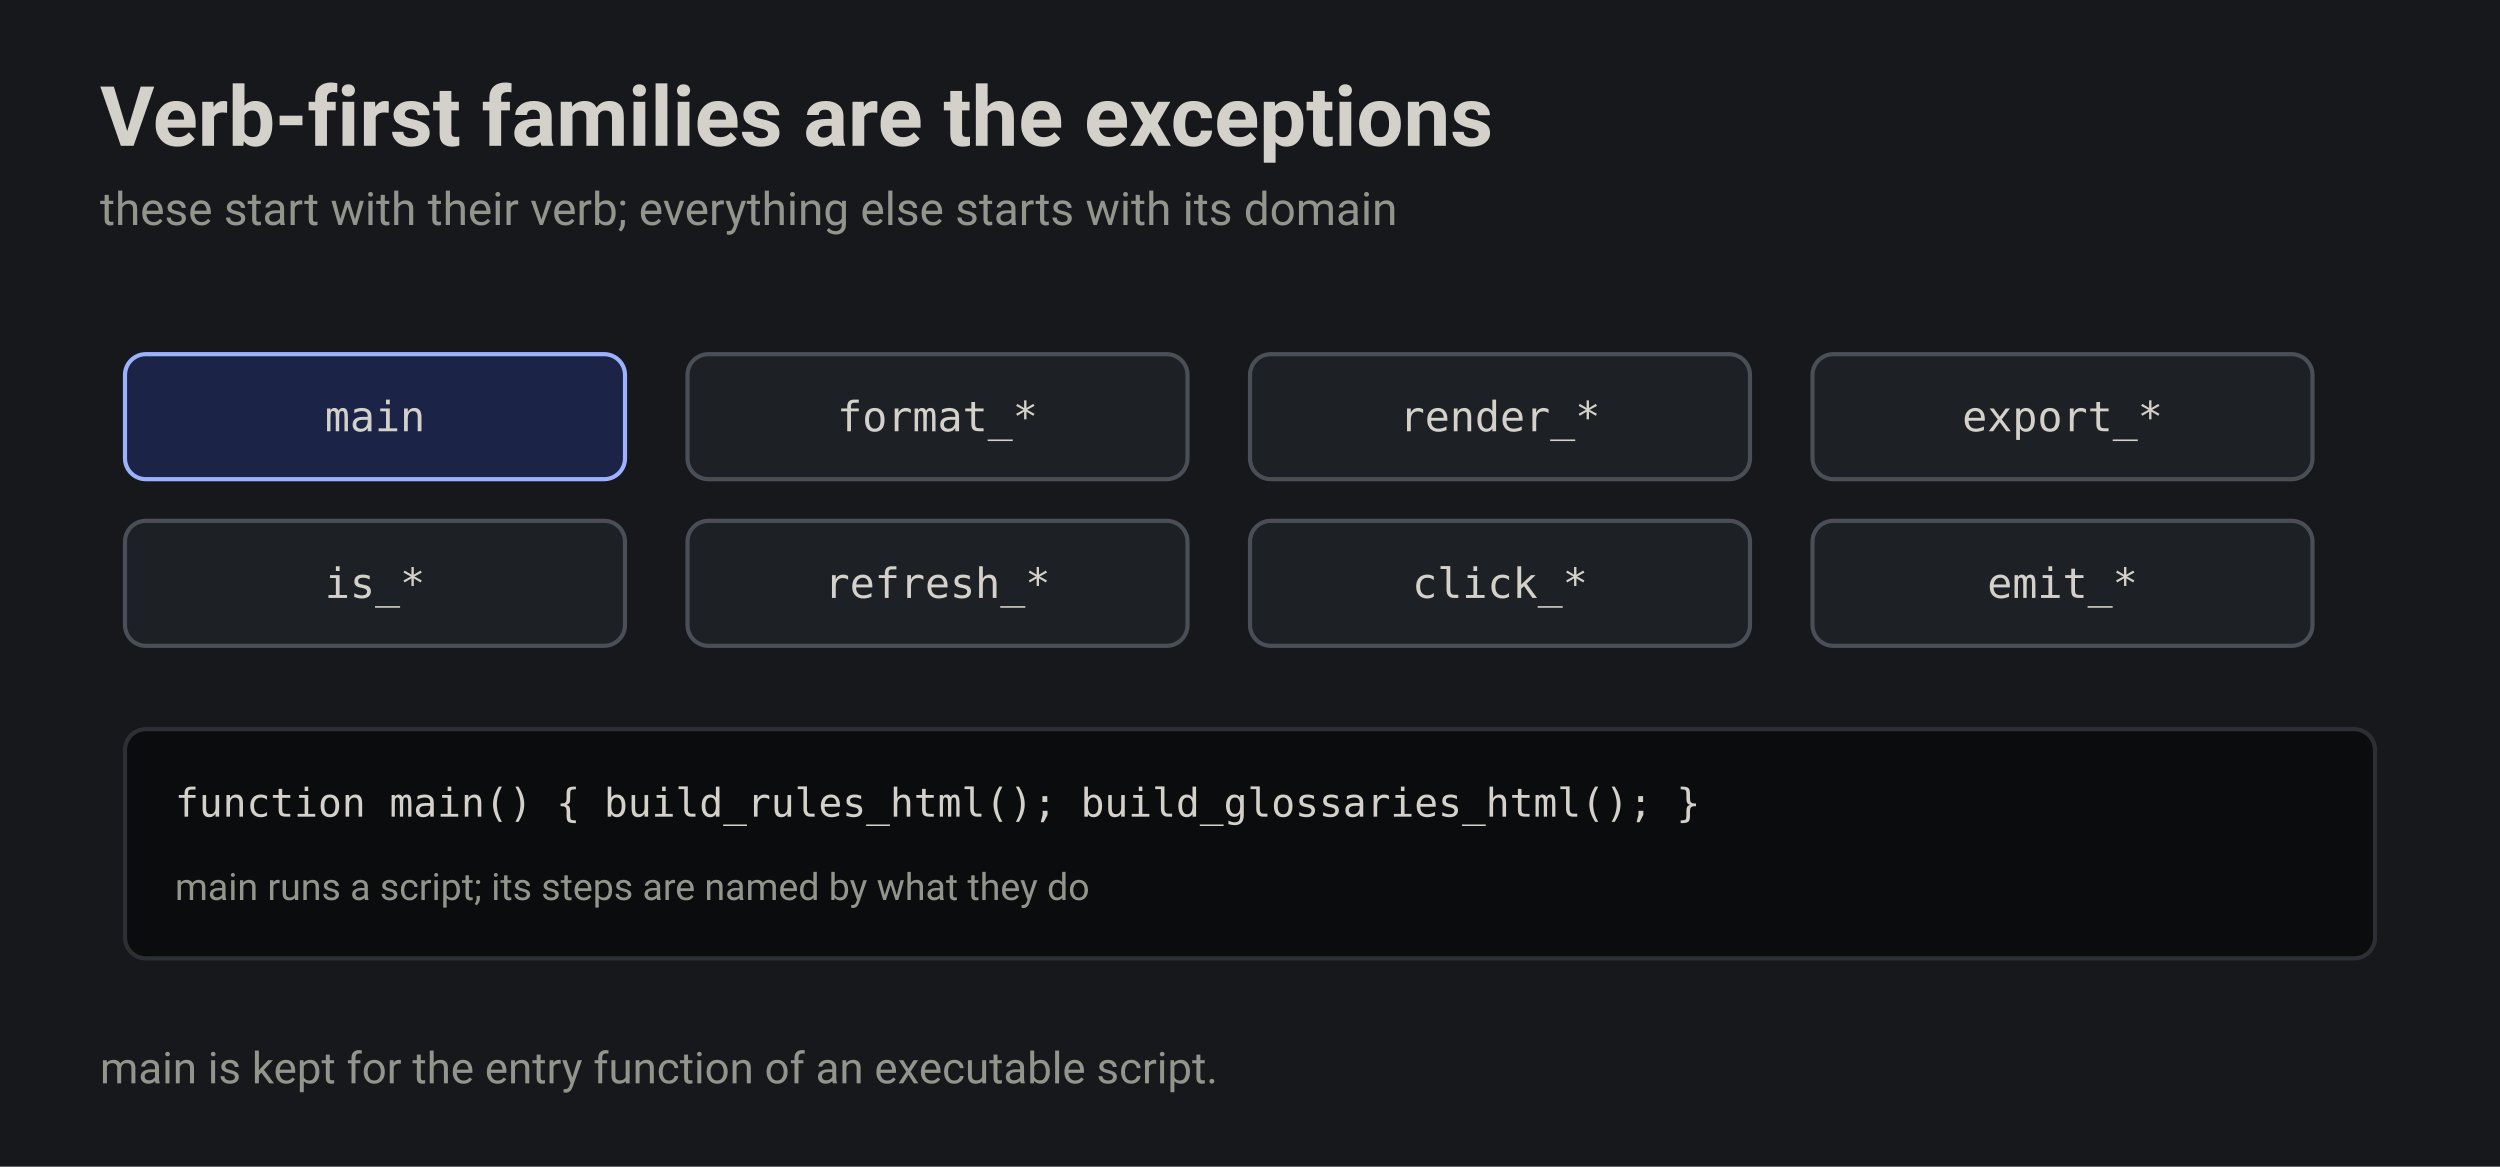
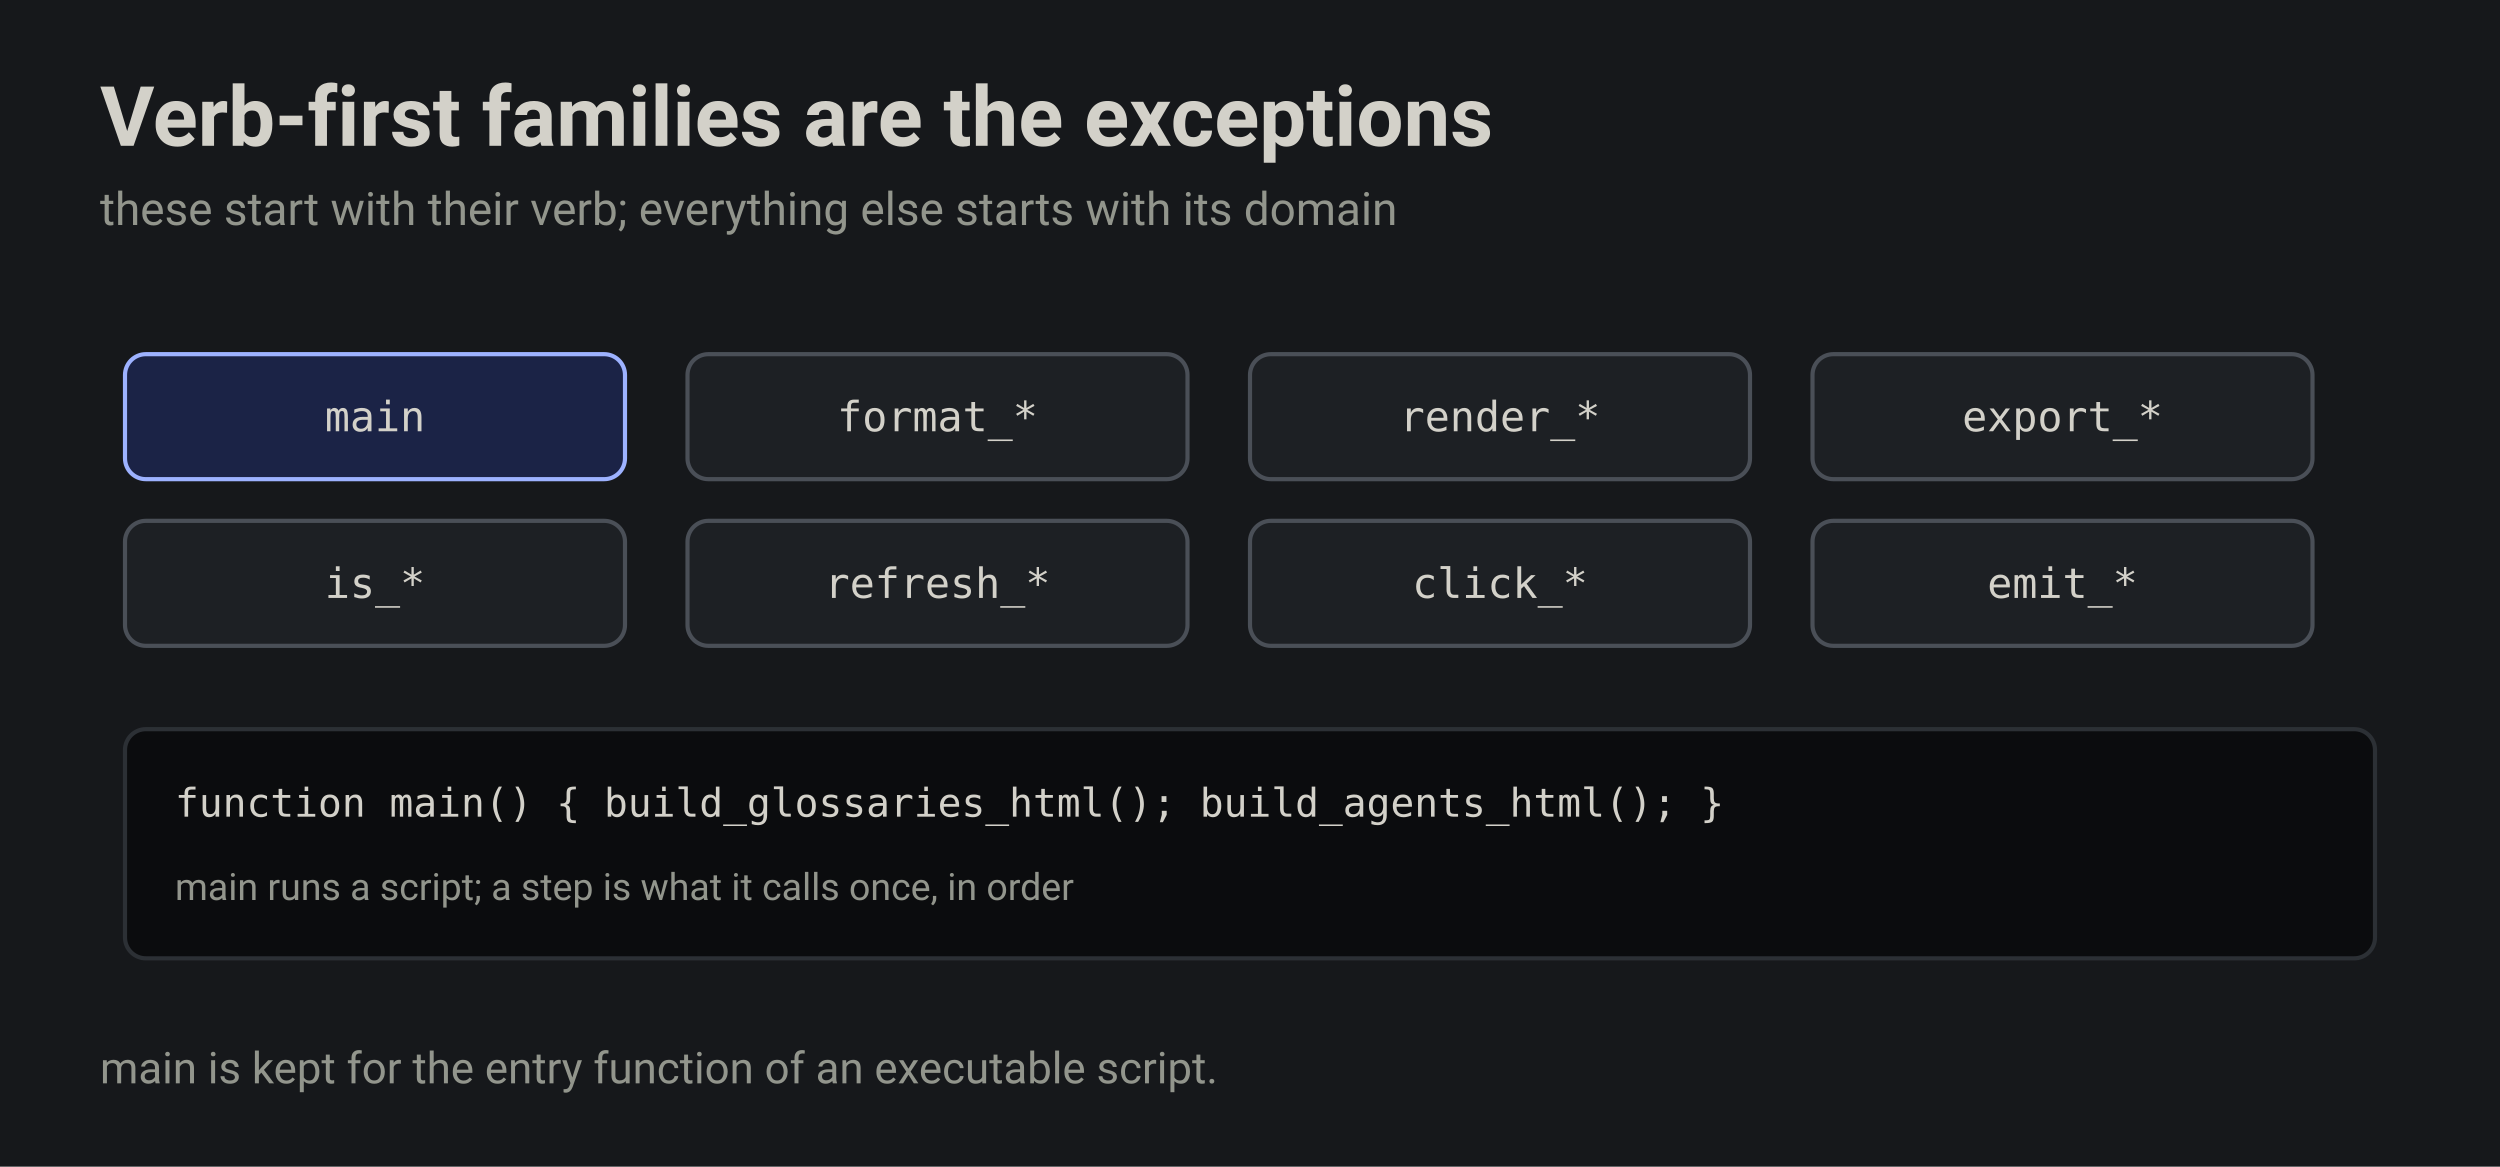
<svg xmlns="http://www.w3.org/2000/svg" width="1200" height="560" viewBox="0 0 1200 560" font-family="system-ui, -apple-system, 'Segoe UI', Roboto, sans-serif">
  <rect width="1200" height="560" fill="#16181b" />
  <defs>
    <marker id="arrow" viewBox="0 0 12 12" refX="8" refY="6" markerUnits="userSpaceOnUse" markerWidth="16" markerHeight="16" orient="auto-start-reverse">
      <path d="M2 2.5 L11 6 L2 9.5 L4 6 z" fill="#9db2ff" stroke-linejoin="round" />
    </marker>
  </defs>
  <text x="48" y="70" fill="#d3d1c9" font-size="40" font-weight="700">Verb-first families are the exceptions</text>
  <text x="48" y="108" fill="#92958c" font-size="22">these start with their verb; everything else starts with its domain</text>
  <rect x="60" y="170" width="240" height="60" rx="10" fill="#1b2346" stroke="#9db2ff" stroke-width="2" />
  <text x="180.0" y="207.0" fill="#d3d1c9" font-size="20" font-family="ui-monospace, 'JetBrains Mono', Menlo, monospace" text-anchor="middle">main</text>
  <rect x="330" y="170" width="240" height="60" rx="10" fill="#1d2024" stroke="#4a4f57" stroke-width="2" />
  <text x="450.0" y="207.0" fill="#d3d1c9" font-size="20" font-family="ui-monospace, 'JetBrains Mono', Menlo, monospace" text-anchor="middle">format_*</text>
  <rect x="600" y="170" width="240" height="60" rx="10" fill="#1d2024" stroke="#4a4f57" stroke-width="2" />
  <text x="720.0" y="207.0" fill="#d3d1c9" font-size="20" font-family="ui-monospace, 'JetBrains Mono', Menlo, monospace" text-anchor="middle">render_*</text>
  <rect x="870" y="170" width="240" height="60" rx="10" fill="#1d2024" stroke="#4a4f57" stroke-width="2" />
  <text x="990.0" y="207.0" fill="#d3d1c9" font-size="20" font-family="ui-monospace, 'JetBrains Mono', Menlo, monospace" text-anchor="middle">export_*</text>
  <rect x="60" y="250" width="240" height="60" rx="10" fill="#1d2024" stroke="#4a4f57" stroke-width="2" />
  <text x="180.0" y="287.0" fill="#d3d1c9" font-size="20" font-family="ui-monospace, 'JetBrains Mono', Menlo, monospace" text-anchor="middle">is_*</text>
  <rect x="330" y="250" width="240" height="60" rx="10" fill="#1d2024" stroke="#4a4f57" stroke-width="2" />
  <text x="450.0" y="287.0" fill="#d3d1c9" font-size="20" font-family="ui-monospace, 'JetBrains Mono', Menlo, monospace" text-anchor="middle">refresh_*</text>
  <rect x="600" y="250" width="240" height="60" rx="10" fill="#1d2024" stroke="#4a4f57" stroke-width="2" />
  <text x="720.0" y="287.0" fill="#d3d1c9" font-size="20" font-family="ui-monospace, 'JetBrains Mono', Menlo, monospace" text-anchor="middle">click_*</text>
  <rect x="870" y="250" width="240" height="60" rx="10" fill="#1d2024" stroke="#4a4f57" stroke-width="2" />
  <text x="990.0" y="287.0" fill="#d3d1c9" font-size="20" font-family="ui-monospace, 'JetBrains Mono', Menlo, monospace" text-anchor="middle">emit_*</text>
  <rect x="60" y="350" width="1080" height="110" rx="10" fill="#0b0c0e" stroke="#2c3035" stroke-width="2" />
-   <text x="84" y="392" fill="#d3d1c9" font-size="19" font-family="ui-monospace, 'JetBrains Mono', Menlo, monospace">function main()  { build_rules_html(); build_glossaries_html(); }</text>
-   <text x="84" y="432" fill="#92958c" font-size="18">main runs a script; its steps are named by what they do</text>
+   <text x="84" y="392" fill="#d3d1c9" font-size="19" font-family="ui-monospace, 'JetBrains Mono', Menlo, monospace">function main()  { build_glossaries_html(); build_agents_html(); }</text>
+   <text x="84" y="432" fill="#92958c" font-size="18">main runs a script; a step is what it calls once, in order</text>
  <text x="48" y="520" fill="#92958c" font-size="21">main is kept for the entry function of an executable script.</text>
</svg>
